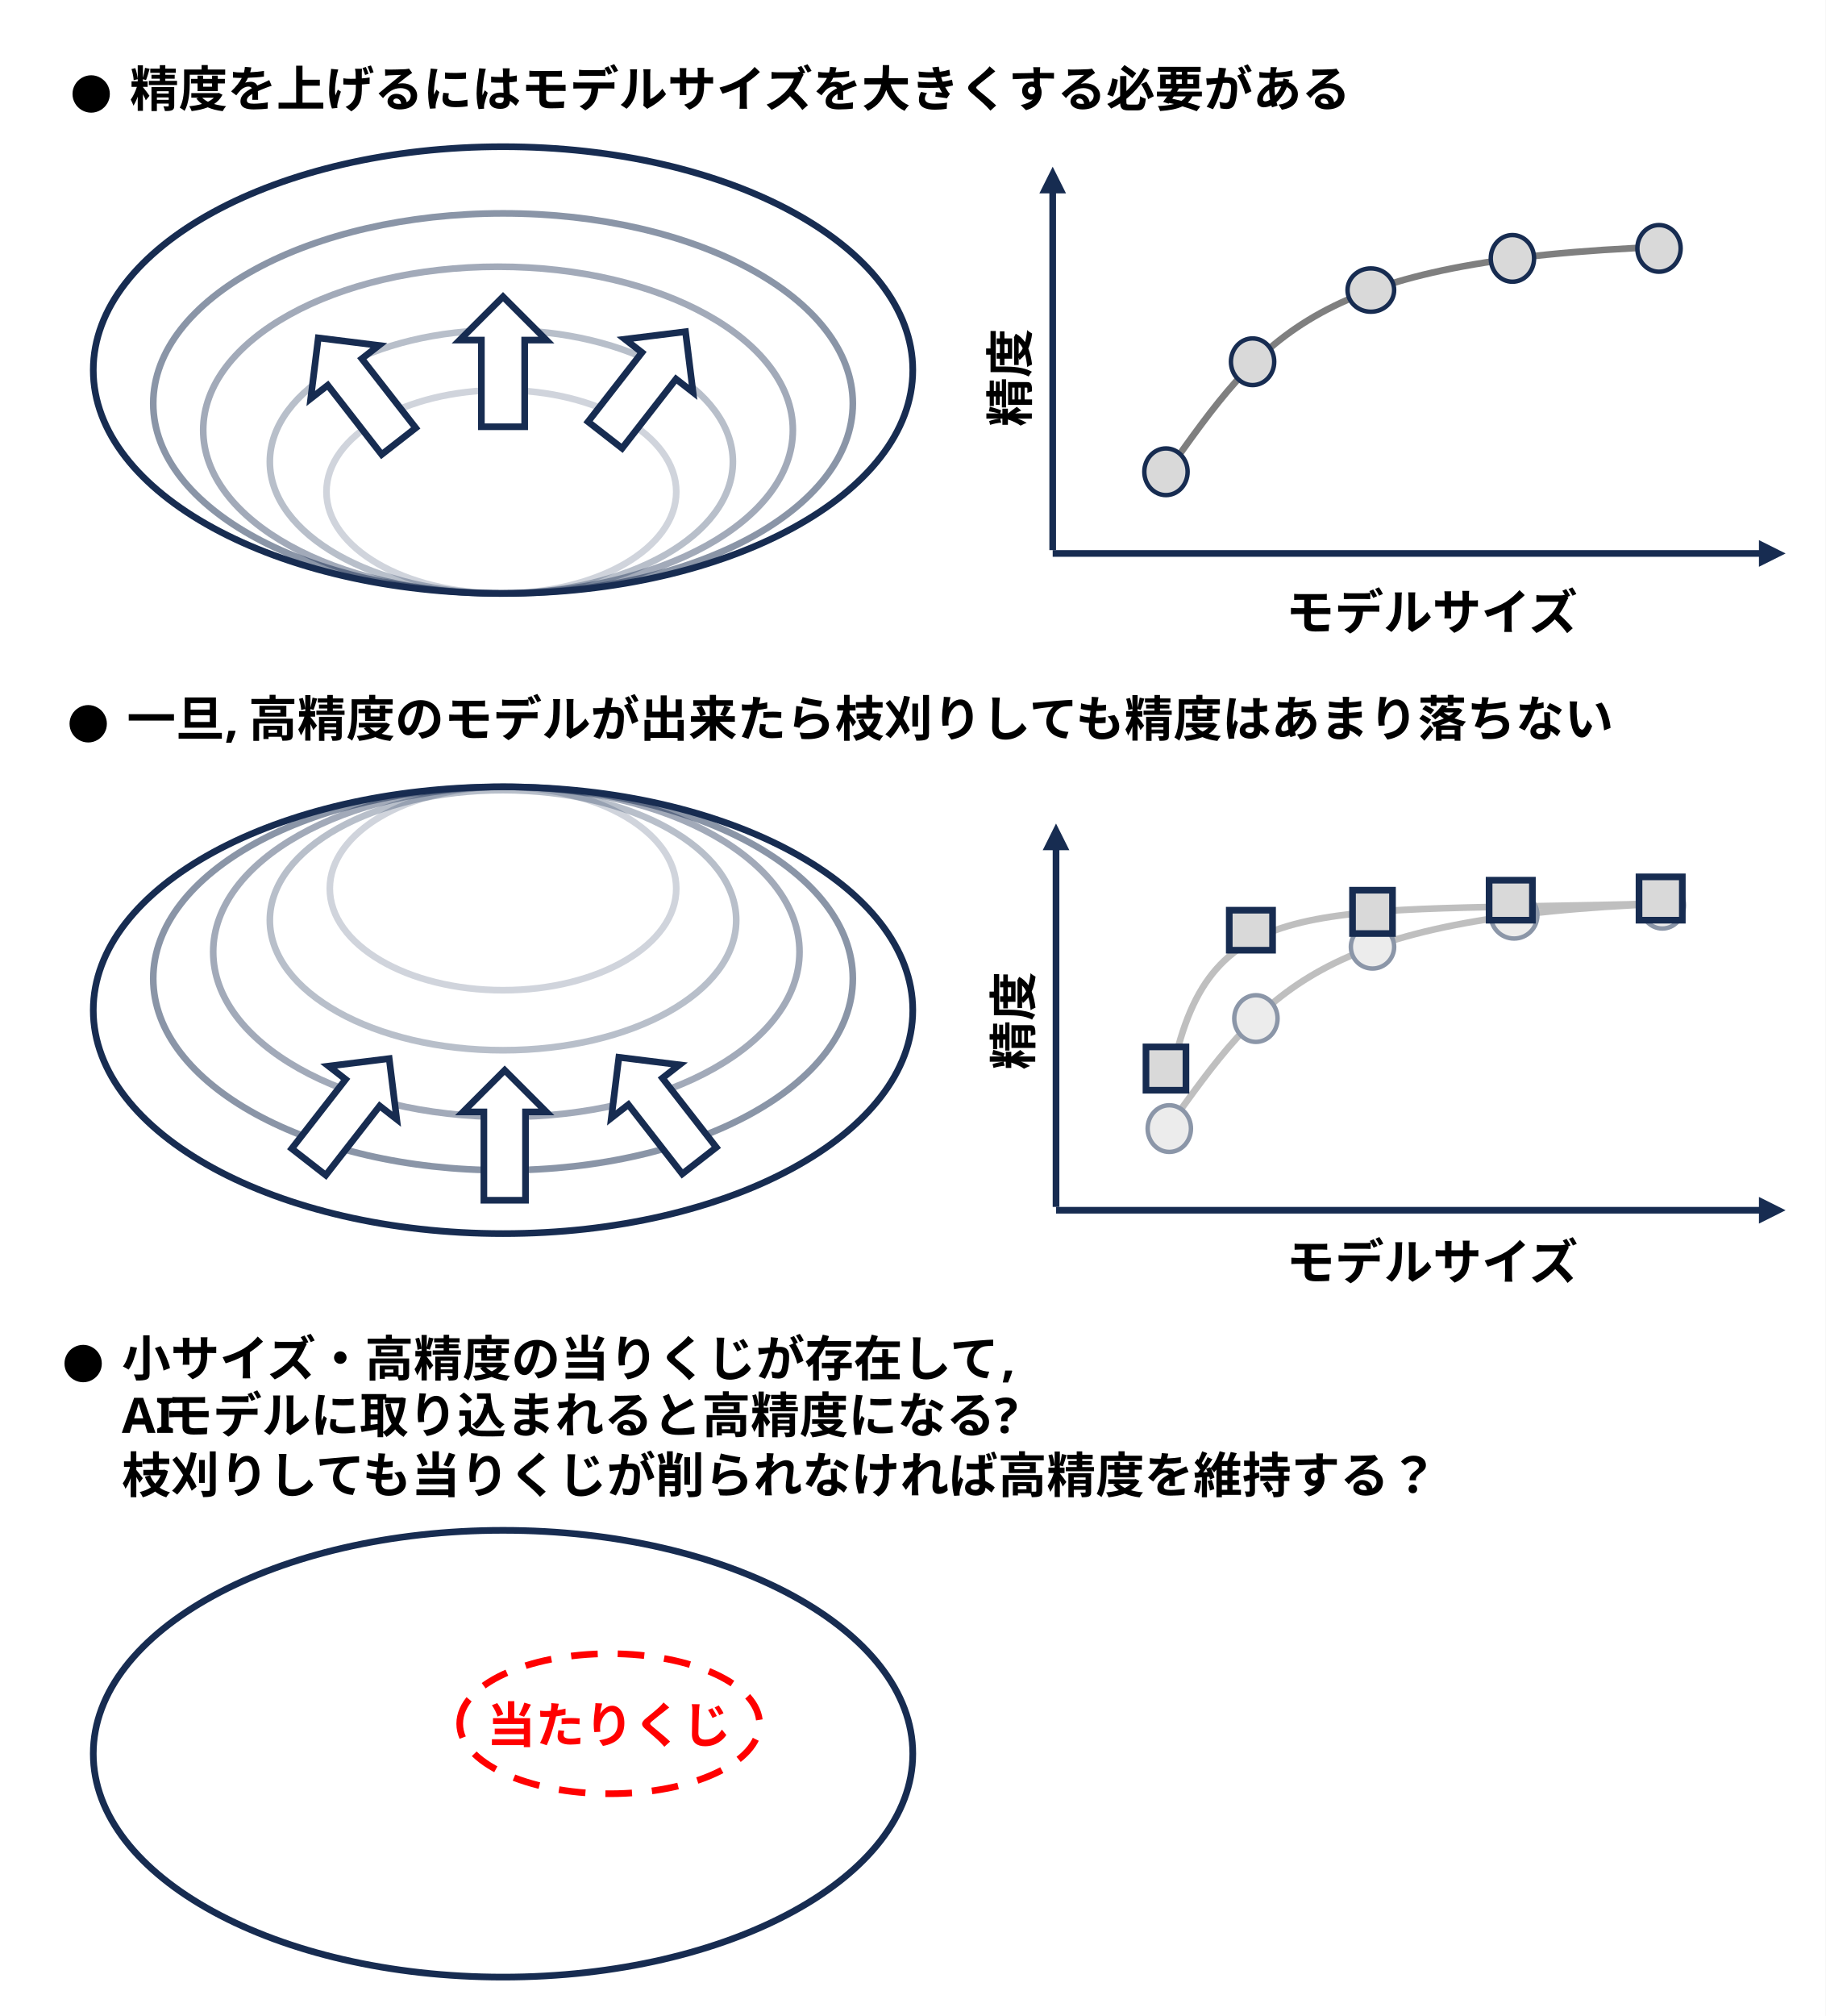
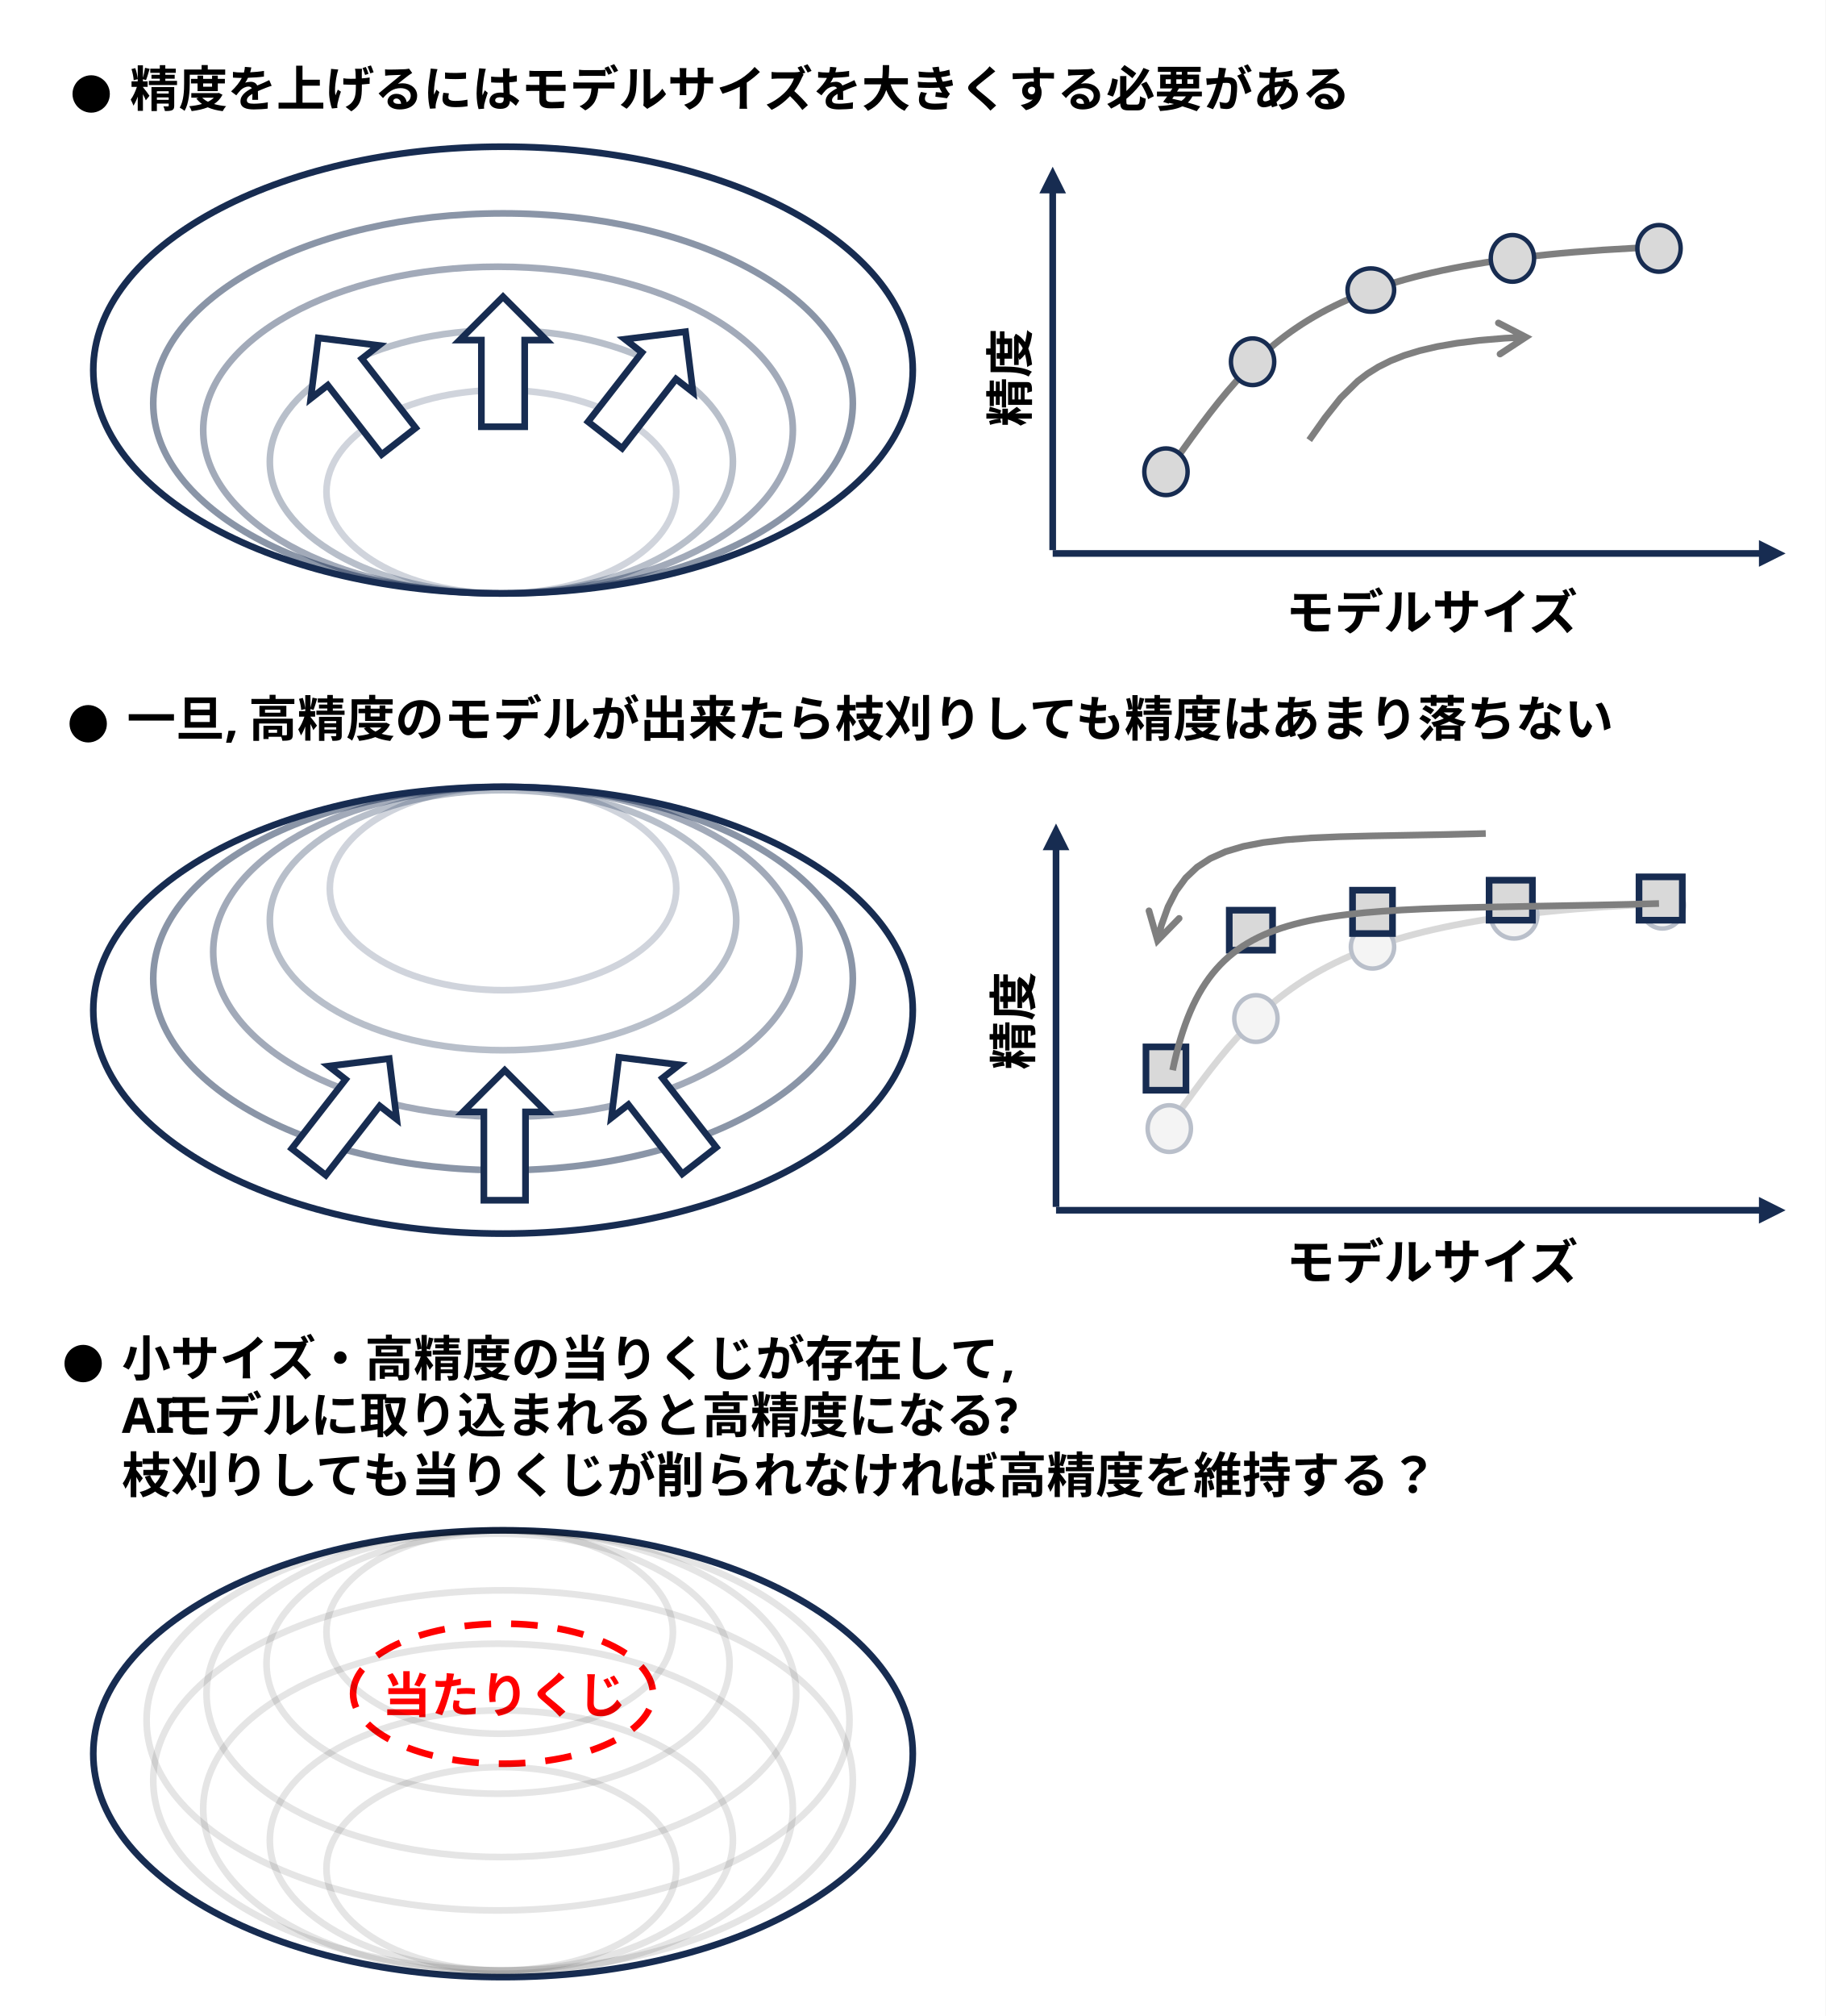
<svg xmlns="http://www.w3.org/2000/svg" width="548" height="605" overflow="hidden">
  <defs>
    <clipPath id="clip0">
      <rect x="0" y="0" width="548" height="605" />
    </clipPath>
  </defs>
  <g clip-path="url(#clip0)">
    <rect x="0" y="0" width="548" height="605.333" fill="#FFFFFF" />
-     <path d="M352 321.177C363.458 266.613 394.972 274.146 498 271.149" stroke="#7F7F7F" stroke-width="2" stroke-miterlimit="8" fill="none" fill-rule="evenodd" />
    <path d="M350 142.078C379.787 100.264 394.149 78.116 500 74.041" stroke="#7F7F7F" stroke-width="2" stroke-miterlimit="8" fill="none" fill-rule="evenodd" />
    <path d="M98 147.581C98 130.727 121.505 117.064 150.5 117.064 179.495 117.064 203 130.727 203 147.581 203 164.435 179.495 178.098 150.5 178.098 121.505 178.098 98 164.435 98 147.581Z" stroke="#172C51" stroke-width="2" stroke-miterlimit="8" stroke-opacity="0.2" fill="none" fill-rule="evenodd" />
    <path d="M81 138.576C81 116.749 112.116 99.055 150.5 99.055 188.884 99.055 220 116.749 220 138.576 220 160.404 188.884 178.098 150.5 178.098 112.116 178.098 81 160.404 81 138.576Z" stroke="#172C51" stroke-width="2" stroke-miterlimit="8" stroke-opacity="0.302" fill="none" fill-rule="evenodd" />
    <path d="M46 121.067C46 89.569 93.01 64.035 151 64.035 208.99 64.035 256 89.569 256 121.067 256 152.564 208.99 178.098 151 178.098 93.01 178.098 46 152.564 46 121.067Z" stroke="#172C51" stroke-width="2" stroke-miterlimit="8" stroke-opacity="0.502" fill="none" fill-rule="evenodd" />
    <path d="M28 111.061C28 74.038 83.069 44.024 151 44.024 218.931 44.024 274 74.038 274 111.061 274 148.085 218.931 178.098 151 178.098 83.069 178.098 28 148.085 28 111.061Z" stroke="#172C51" stroke-width="2" stroke-miterlimit="8" fill="none" fill-rule="evenodd" />
    <path d="M61 129.071C61 101.994 100.623 80.044 149.5 80.044 198.377 80.044 238 101.994 238 129.071 238 156.148 198.377 178.098 149.5 178.098 100.623 178.098 61 156.148 61 129.071Z" stroke="#172C51" stroke-width="2" stroke-miterlimit="8" stroke-opacity="0.4" fill="none" fill-rule="evenodd" />
    <path d="M138 102.056 151 89.049 164 102.056 157.5 102.056 157.5 128.071 144.5 128.071 144.5 102.056Z" stroke="#172C51" stroke-width="2" stroke-miterlimit="8" fill="#FFFFFF" fill-rule="evenodd" />
    <path d="M93.281 119.596 95.539 101.405 113.72 103.664 108.61 107.647 124.791 128.427 114.571 136.393 98.391 115.613Z" stroke="#172C51" stroke-width="2" stroke-miterlimit="8" fill="#FFFFFF" fill-rule="evenodd" />
    <path d="M0 12.958 12.958 0 25.915 12.958 19.436 12.958 19.436 39.291 6.479 39.291 6.479 12.958Z" stroke="#172C51" stroke-width="2" stroke-miterlimit="8" fill="#FFFFFF" fill-rule="evenodd" transform="matrix(-0.788686 -0.614796 -0.614457 0.789121 215.995 107.505)" />
    <path d="M316 165.091 529.333 165.091 529.333 167.092 316 167.092ZM528 162.089 536 166.092 528 170.094Z" fill="#172C51" />
    <path d="M315 165.091 315 56.698 317 56.698 317 165.091ZM312 58.032 316 50.028 320 58.032Z" fill="#172C51" />
    <path d="M203 266.647C203 283.501 179.719 297.164 151 297.164 122.281 297.164 99 283.501 99 266.647 99 249.793 122.281 236.13 151 236.13 179.719 236.13 203 249.793 203 266.647Z" stroke="#172C51" stroke-width="2" stroke-miterlimit="8" stroke-opacity="0.2" fill="none" fill-rule="evenodd" />
    <path d="M221 276.152C221 297.703 189.66 315.174 151 315.174 112.34 315.174 81 297.703 81 276.152 81 254.601 112.34 237.131 151 237.131 189.66 237.131 221 254.601 221 276.152Z" stroke="#172C51" stroke-width="2" stroke-miterlimit="8" stroke-opacity="0.302" fill="none" fill-rule="evenodd" />
    <path d="M256 293.662C256 325.436 208.99 351.193 151 351.193 93.01 351.193 46 325.436 46 293.662 46 261.888 93.01 236.13 151 236.13 208.99 236.13 256 261.888 256 293.662Z" stroke="#172C51" stroke-width="2" stroke-miterlimit="8" stroke-opacity="0.502" fill="none" fill-rule="evenodd" />
    <path d="M274 303.167C274 340.191 218.931 370.204 151 370.204 83.069 370.204 28 340.191 28 303.167 28 266.144 83.069 236.13 151 236.13 218.931 236.13 274 266.144 274 303.167Z" stroke="#172C51" stroke-width="2" stroke-miterlimit="8" fill="none" fill-rule="evenodd" />
    <path d="M240 285.657C240 313.011 200.601 335.185 152 335.185 103.399 335.185 64 313.011 64 285.657 64 258.304 103.399 236.13 152 236.13 200.601 236.13 240 258.304 240 285.657Z" stroke="#172C51" stroke-width="2" stroke-miterlimit="8" stroke-opacity="0.4" fill="none" fill-rule="evenodd" />
    <path d="M139 333.684 151.5 321.177 164 333.684 157.75 333.684 157.75 360.198 145.25 360.198 145.25 333.684Z" stroke="#172C51" stroke-width="2" stroke-miterlimit="8" fill="#FFFFFF" fill-rule="evenodd" />
    <path d="M0 12.958 12.958 0 25.915 12.958 19.436 12.958 19.436 39.291 6.479 39.291 6.479 12.958Z" stroke="#172C51" stroke-width="2" stroke-miterlimit="8" fill="#FFFFFF" fill-rule="evenodd" transform="matrix(-0.788686 -0.614796 -0.614457 0.789121 127.049 325.651)" />
-     <path d="M183.514 335.485 185.771 317.293 203.953 319.552 198.843 323.535 215.024 344.316 204.804 352.282 188.624 331.502Z" stroke="#172C51" stroke-width="2" stroke-miterlimit="8" fill="#FFFFFF" fill-rule="evenodd" />
+     <path d="M183.514 335.485 185.771 317.293 203.953 319.552 198.843 323.535 215.024 344.316 204.804 352.282 188.623 331.502Z" stroke="#172C51" stroke-width="2" stroke-miterlimit="8" fill="#FFFFFF" fill-rule="evenodd" />
    <path d="M343.5 141.578C343.5 137.71 346.41 134.574 350 134.574 353.59 134.574 356.5 137.71 356.5 141.578 356.5 145.446 353.59 148.582 350 148.582 346.41 148.582 343.5 145.446 343.5 141.578Z" stroke="#172C51" stroke-width="1.333" stroke-miterlimit="8" fill="#D9D9D9" fill-rule="evenodd" />
    <path d="M369.5 108.56C369.5 104.692 372.41 101.556 376 101.556 379.59 101.556 382.5 104.692 382.5 108.56 382.5 112.428 379.59 115.564 376 115.564 372.41 115.564 369.5 112.428 369.5 108.56Z" stroke="#172C51" stroke-width="1.333" stroke-miterlimit="8" fill="#D9D9D9" fill-rule="evenodd" />
    <path d="M404.5 87.048C404.5 83.456 407.634 80.544 411.5 80.544 415.366 80.544 418.5 83.456 418.5 87.048 418.5 90.64 415.366 93.552 411.5 93.552 407.634 93.552 404.5 90.64 404.5 87.048Z" stroke="#172C51" stroke-width="1.333" stroke-miterlimit="8" fill="#D9D9D9" fill-rule="evenodd" />
    <path d="M447.5 77.543C447.5 73.675 450.41 70.539 454 70.539 457.59 70.539 460.5 73.675 460.5 77.543 460.5 81.411 457.59 84.547 454 84.547 450.41 84.547 447.5 81.411 447.5 77.543Z" stroke="#172C51" stroke-width="1.333" stroke-miterlimit="8" fill="#D9D9D9" fill-rule="evenodd" />
    <path d="M491.5 74.541C491.5 70.673 494.41 67.537 498 67.537 501.59 67.537 504.5 70.673 504.5 74.541 504.5 78.409 501.59 81.545 498 81.545 494.41 81.545 491.5 78.409 491.5 74.541Z" stroke="#172C51" stroke-width="1.333" stroke-miterlimit="8" fill="#D9D9D9" fill-rule="evenodd" />
    <path d="M350 339.187C379.986 297.372 394.443 275.225 501 271.149" stroke="#7F7F7F" stroke-width="2" stroke-miterlimit="8" fill="none" fill-rule="evenodd" />
    <path d="M317 362.2 529.333 362.2 529.333 364.201 317 364.201ZM528 359.198 536 363.2 528 367.202Z" fill="#172C51" />
    <path d="M316 362.2 316 253.807 318 253.807 318 362.2ZM313 255.141 317 247.136 321 255.141Z" fill="#172C51" />
    <path d="M344.5 338.687C344.5 334.819 347.41 331.683 351 331.683 354.59 331.683 357.5 334.819 357.5 338.687 357.5 342.555 354.59 345.691 351 345.691 347.41 345.691 344.5 342.555 344.5 338.687Z" stroke="#172C51" stroke-width="1.333" stroke-miterlimit="8" fill="#D9D9D9" fill-rule="evenodd" />
    <path d="M370.5 305.668C370.5 301.8 373.41 298.665 377 298.665 380.59 298.665 383.5 301.8 383.5 305.668 383.5 309.537 380.59 312.672 377 312.672 373.41 312.672 370.5 309.537 370.5 305.668Z" stroke="#172C51" stroke-width="1.333" stroke-miterlimit="8" fill="#D9D9D9" fill-rule="evenodd" />
    <path d="M405.5 284.157C405.5 280.565 408.41 277.653 412 277.653 415.59 277.653 418.5 280.565 418.5 284.157 418.5 287.748 415.59 290.66 412 290.66 408.41 290.66 405.5 287.748 405.5 284.157Z" stroke="#172C51" stroke-width="1.333" stroke-miterlimit="8" fill="#D9D9D9" fill-rule="evenodd" />
    <path d="M447.5 274.651C447.5 270.783 450.634 267.648 454.5 267.648 458.366 267.648 461.5 270.783 461.5 274.651 461.5 278.52 458.366 281.655 454.5 281.655 450.634 281.655 447.5 278.52 447.5 274.651Z" stroke="#172C51" stroke-width="1.333" stroke-miterlimit="8" fill="#D9D9D9" fill-rule="evenodd" />
    <path d="M492.5 271.65C492.5 267.782 495.41 264.646 499 264.646 502.59 264.646 505.5 267.782 505.5 271.65 505.5 275.518 502.59 278.654 499 278.654 495.41 278.654 492.5 275.518 492.5 271.65Z" stroke="#172C51" stroke-width="1.333" stroke-miterlimit="8" fill="#D9D9D9" fill-rule="evenodd" />
-     <rect x="332" y="237.131" width="186" height="119.066" fill="#FFFFFF" fill-opacity="0.502" />
+     <rect x="329" y="239.132" width="187" height="120.066" fill="#FFFFFF" fill-opacity="0.698" />
    <rect x="492" y="263.145" width="13" height="13.007" stroke="#172C51" stroke-width="2" stroke-miterlimit="8" fill="#D9D9D9" />
    <rect x="447" y="264.146" width="13" height="12.007" stroke="#172C51" stroke-width="2" stroke-miterlimit="8" fill="#D9D9D9" />
    <rect x="406" y="267.147" width="12" height="13.007" stroke="#172C51" stroke-width="2" stroke-miterlimit="8" fill="#D9D9D9" />
    <rect x="369" y="273.15" width="13" height="12.007" stroke="#172C51" stroke-width="2" stroke-miterlimit="8" fill="#D9D9D9" />
    <rect x="344" y="314.173" width="12" height="13.007" stroke="#172C51" stroke-width="2" stroke-miterlimit="8" fill="#D9D9D9" />
    <text font-family="Yu Gothic,Yu Gothic_MSFontService,sans-serif" font-weight="700" font-size="14.675" transform="matrix(1 0 0 1.00055 385.951 189)">モデルサイズ</text>
    <text font-family="Yu Gothic,Yu Gothic_MSFontService,sans-serif" font-weight="700" font-size="14.675" transform="matrix(1 0 0 1.00055 386.077 384)">モデルサイズ</text>
    <text font-family="Yu Gothic,Yu Gothic_MSFontService,sans-serif" font-weight="700" font-size="14.675" transform="matrix(-1.83697e-16 -1.0011 0.999449 -1.83798e-16 309.491 321)">精度</text>
    <text font-family="Yu Gothic,Yu Gothic_MSFontService,sans-serif" font-weight="700" font-size="14.675" transform="matrix(-1.83697e-16 -1.0011 0.999449 -1.83798e-16 308.473 128)">精度</text>
    <path d="M274 526.29C274 563.313 218.931 593.327 151 593.327 83.069 593.327 28 563.313 28 526.29 28 489.266 83.069 459.253 151 459.253 218.931 459.253 274 489.266 274 526.29Z" stroke="#172C51" stroke-width="2" stroke-miterlimit="8" fill="none" fill-rule="evenodd" />
-     <path d="M138 517.285C138 505.681 158.147 496.273 183 496.273 207.853 496.273 228 505.681 228 517.285 228 528.889 207.853 538.297 183 538.297 158.147 538.297 138 528.889 138 517.285Z" stroke="#FF0000" stroke-width="2" stroke-miterlimit="8" stroke-dasharray="8 6" fill="#FFFFFF" fill-rule="evenodd" />
-     <text fill="#FF0000" font-family="Yu Gothic,Yu Gothic_MSFontService,sans-serif" font-weight="700" font-size="14.675" transform="matrix(1 0 0 1.00055 146.1 523)">当たりくじ</text>
+     <path d="M106 508.28C106 496.676 126.147 487.268 151 487.268 175.853 487.268 196 496.676 196 508.28 196 519.884 175.853 529.292 151 529.292 126.147 529.292 106 519.884 106 508.28Z" stroke="#FF0000" stroke-width="2" stroke-miterlimit="8" stroke-dasharray="8 6" fill="#FFFFFF" fill-rule="evenodd" />
+     <text fill="#FF0000" font-family="Yu Gothic,Yu Gothic_MSFontService,sans-serif" font-weight="700" font-size="14.675" transform="matrix(1 0 0 1.00055 114.682 514)">当たりくじ</text>
    <text font-family="Yu Gothic,Yu Gothic_MSFontService,sans-serif" font-weight="700" font-size="14.675" transform="matrix(1 0 0 1.00055 20.9692 32)">●</text>
    <text font-family="Yu Gothic,Yu Gothic_MSFontService,sans-serif" font-weight="700" font-size="14.675" transform="matrix(1 0 0 1.00055 38.9692 32)">精度を上げるにはモデルサイズを大きくする必要がある</text>
    <text font-family="Yu Gothic,Yu Gothic_MSFontService,sans-serif" font-weight="700" font-size="14.675" transform="matrix(1 0 0 1.00055 20.0802 221)">●</text>
    <text font-family="Yu Gothic,Yu Gothic_MSFontService,sans-serif" font-weight="700" font-size="14.675" transform="matrix(1 0 0 1.00055 38.0802 221)">一旦</text>
    <text font-family="Calibri,Calibri_MSFontService,sans-serif" font-weight="700" font-size="14.675" transform="matrix(1 0 0 1.00055 67.4135 221)">,</text>
    <text font-family="Yu Gothic,Yu Gothic_MSFontService,sans-serif" font-weight="700" font-size="14.675" transform="matrix(1 0 0 1.00055 74.5802 221)">高精度のモデルが出来たら枝刈りしても精度はあまり落ちない</text>
    <text font-family="Yu Gothic,Yu Gothic_MSFontService,sans-serif" font-weight="700" font-size="14.675" transform="matrix(1 0 0 1.00055 18.5605 413)">●</text>
    <text font-family="Yu Gothic,Yu Gothic_MSFontService,sans-serif" font-weight="700" font-size="14.675" transform="matrix(1 0 0 1.00055 36.5605 413)">小サイズ・高精度の当りくじが存在して</text>
    <text font-family="Calibri,Calibri_MSFontService,sans-serif" font-weight="700" font-size="14.675" transform="matrix(1 0 0 1.00055 300.561 413)">,</text>
    <text font-family="Calibri,Calibri_MSFontService,sans-serif" font-weight="700" font-size="14.675" transform="matrix(1 0 0 1.00055 36.5605 430)">AI</text>
    <text font-family="Yu Gothic,Yu Gothic_MSFontService,sans-serif" font-weight="700" font-size="14.675" transform="matrix(1 0 0 1.00055 49.2272 430)">モデルに取り込まれると高精度になる</text>
    <text font-family="Calibri,Calibri_MSFontService,sans-serif" font-weight="700" font-size="14.675" transform="matrix(1 0 0 1.00055 298.561 430)">?</text>
    <text font-family="Yu Gothic,Yu Gothic_MSFontService,sans-serif" font-weight="700" font-size="14.675" transform="matrix(1 0 0 1.00055 36.5605 448)">枝刈りしても当りくじが削られなければ高精度を維持する？</text>
+     <path d="M392.184 131.495 396.959 124.743 401.688 118.776 406.923 113.614 409.937 111.316 413.27 109.238 417.004 107.371 421.201 105.715 425.93 104.267 431.257 103.024 437.253 101.985 443.988 101.145 451.533 100.502 457.97 100.161 458.076 102.16 451.655 102.5 451.687 102.498 444.177 103.137 444.216 103.133 437.524 103.967 437.571 103.96 431.627 104.991 431.683 104.98 426.417 106.208 426.482 106.19 421.824 107.617 421.898 107.591 417.778 109.217 417.858 109.181 414.206 111.007 414.288 110.962 411.034 112.99 411.112 112.936 408.186 115.167 408.282 115.084 403.135 120.158 403.217 120.067 398.543 125.965 398.576 125.921 393.816 132.651ZM450.245 96.031 460.005 101.055 450.83 107.083C450.368 107.386 449.748 107.258 449.445 106.796 449.142 106.334 449.27 105.713 449.732 105.41L457.474 100.324 457.565 102.05 449.33 97.811C448.839 97.558 448.645 96.955 448.898 96.463 449.151 95.972 449.753 95.779 450.245 96.031Z" fill="#7F7F7F" />
+     <path d="M346.512 281.991 347.667 277.391 349.7 271.727 352.181 266.886 355.169 262.811 358.71 259.448 362.837 256.744 367.581 254.629 372.978 253.024 379.075 251.847 385.927 251.018 393.589 250.459 402.117 250.095 411.565 249.854 421.988 249.662 433.442 249.448 433.436 249.448 445.975 249.138 446.025 251.138 433.482 251.448 422.025 251.663 411.606 251.855 411.613 251.855 402.176 252.095 402.193 252.095 393.689 252.457 393.719 252.455 386.096 253.012 386.143 253.007 379.35 253.83 379.419 253.819 373.405 254.98 373.5 254.957 368.213 256.529 368.335 256.483 363.725 258.539 363.866 258.462 359.881 261.073 360.021 260.961 356.61 264.2 356.728 264.066 353.841 268.005 353.924 267.87 351.509 272.582 351.56 272.464 349.566 278.021 349.595 277.926 348.452 282.479ZM354.672 276.308 346.999 284.161 343.944 273.613C343.79 273.082 344.095 272.527 344.626 272.374 345.156 272.22 345.711 272.525 345.865 273.056L348.443 281.957 346.767 281.536 353.241 274.909C353.628 274.514 354.261 274.507 354.656 274.893 355.05 275.28 355.058 275.913 354.672 276.308Z" fill="#7F7F7F" />
+     <path d="M352 321.177C363.458 266.613 394.972 274.146 498 271.149" stroke="#7F7F7F" stroke-width="2" stroke-miterlimit="8" fill="none" fill-rule="evenodd" />
+     <path d="M98 560.809C98 543.955 121.505 530.292 150.5 530.292 179.495 530.292 203 543.955 203 560.809 203 577.663 179.495 591.326 150.5 591.326 121.505 591.326 98 577.663 98 560.809Z" stroke="#000000" stroke-width="2" stroke-miterlimit="8" stroke-opacity="0.102" fill="none" fill-rule="evenodd" />
+     <path d="M81 552.304C81 530.753 112.116 513.283 150.5 513.283 188.884 513.283 220 530.753 220 552.304 220 573.855 188.884 591.326 150.5 591.326 112.116 591.326 81 573.855 81 552.304Z" stroke="#000000" stroke-width="2" stroke-miterlimit="8" stroke-opacity="0.102" fill="none" fill-rule="evenodd" />
+     <path d="M46 534.294C46 502.797 93.01 477.263 151 477.263 208.99 477.263 256 502.797 256 534.294 256 565.792 208.99 591.326 151 591.326 93.01 591.326 46 565.792 46 534.294Z" stroke="#000000" stroke-width="2" stroke-miterlimit="8" stroke-opacity="0.102" fill="none" fill-rule="evenodd" />
+     <path d="M61 542.799C61 515.446 100.623 493.272 149.5 493.272 198.377 493.272 238 515.446 238 542.799 238 570.152 198.377 592.326 149.5 592.326 100.623 592.326 61 570.152 61 542.799Z" stroke="#000000" stroke-width="2" stroke-miterlimit="8" stroke-opacity="0.102" fill="none" fill-rule="evenodd" />
+     <path d="M202 489.77C202 506.624 178.719 520.287 150 520.287 121.281 520.287 98 506.624 98 489.77 98 472.916 121.281 459.253 150 459.253 178.719 459.253 202 472.916 202 489.77Z" stroke="#000000" stroke-width="2" stroke-miterlimit="8" stroke-opacity="0.102" fill="none" fill-rule="evenodd" />
+     <path d="M219 499.275C219 520.826 187.884 538.297 149.5 538.297 111.116 538.297 80 520.826 80 499.275 80 477.724 111.116 460.254 149.5 460.254 187.884 460.254 219 477.724 219 499.275Z" stroke="#000000" stroke-width="2" stroke-miterlimit="8" stroke-opacity="0.102" fill="none" fill-rule="evenodd" />
+     <path d="M255 516.284C255 547.782 207.766 573.316 149.5 573.316 91.234 573.316 44 547.782 44 516.284 44 484.787 91.234 459.253 149.5 459.253 207.766 459.253 255 484.787 255 516.284Z" stroke="#000000" stroke-width="2" stroke-miterlimit="8" stroke-opacity="0.102" fill="none" fill-rule="evenodd" />
+     <path d="M239 508.28C239 535.357 199.377 557.307 150.5 557.307 101.623 557.307 62 535.357 62 508.28 62 481.203 101.623 459.253 150.5 459.253 199.377 459.253 239 481.203 239 508.28Z" stroke="#000000" stroke-width="2" stroke-miterlimit="8" stroke-opacity="0.102" fill="none" fill-rule="evenodd" />
  </g>
</svg>
